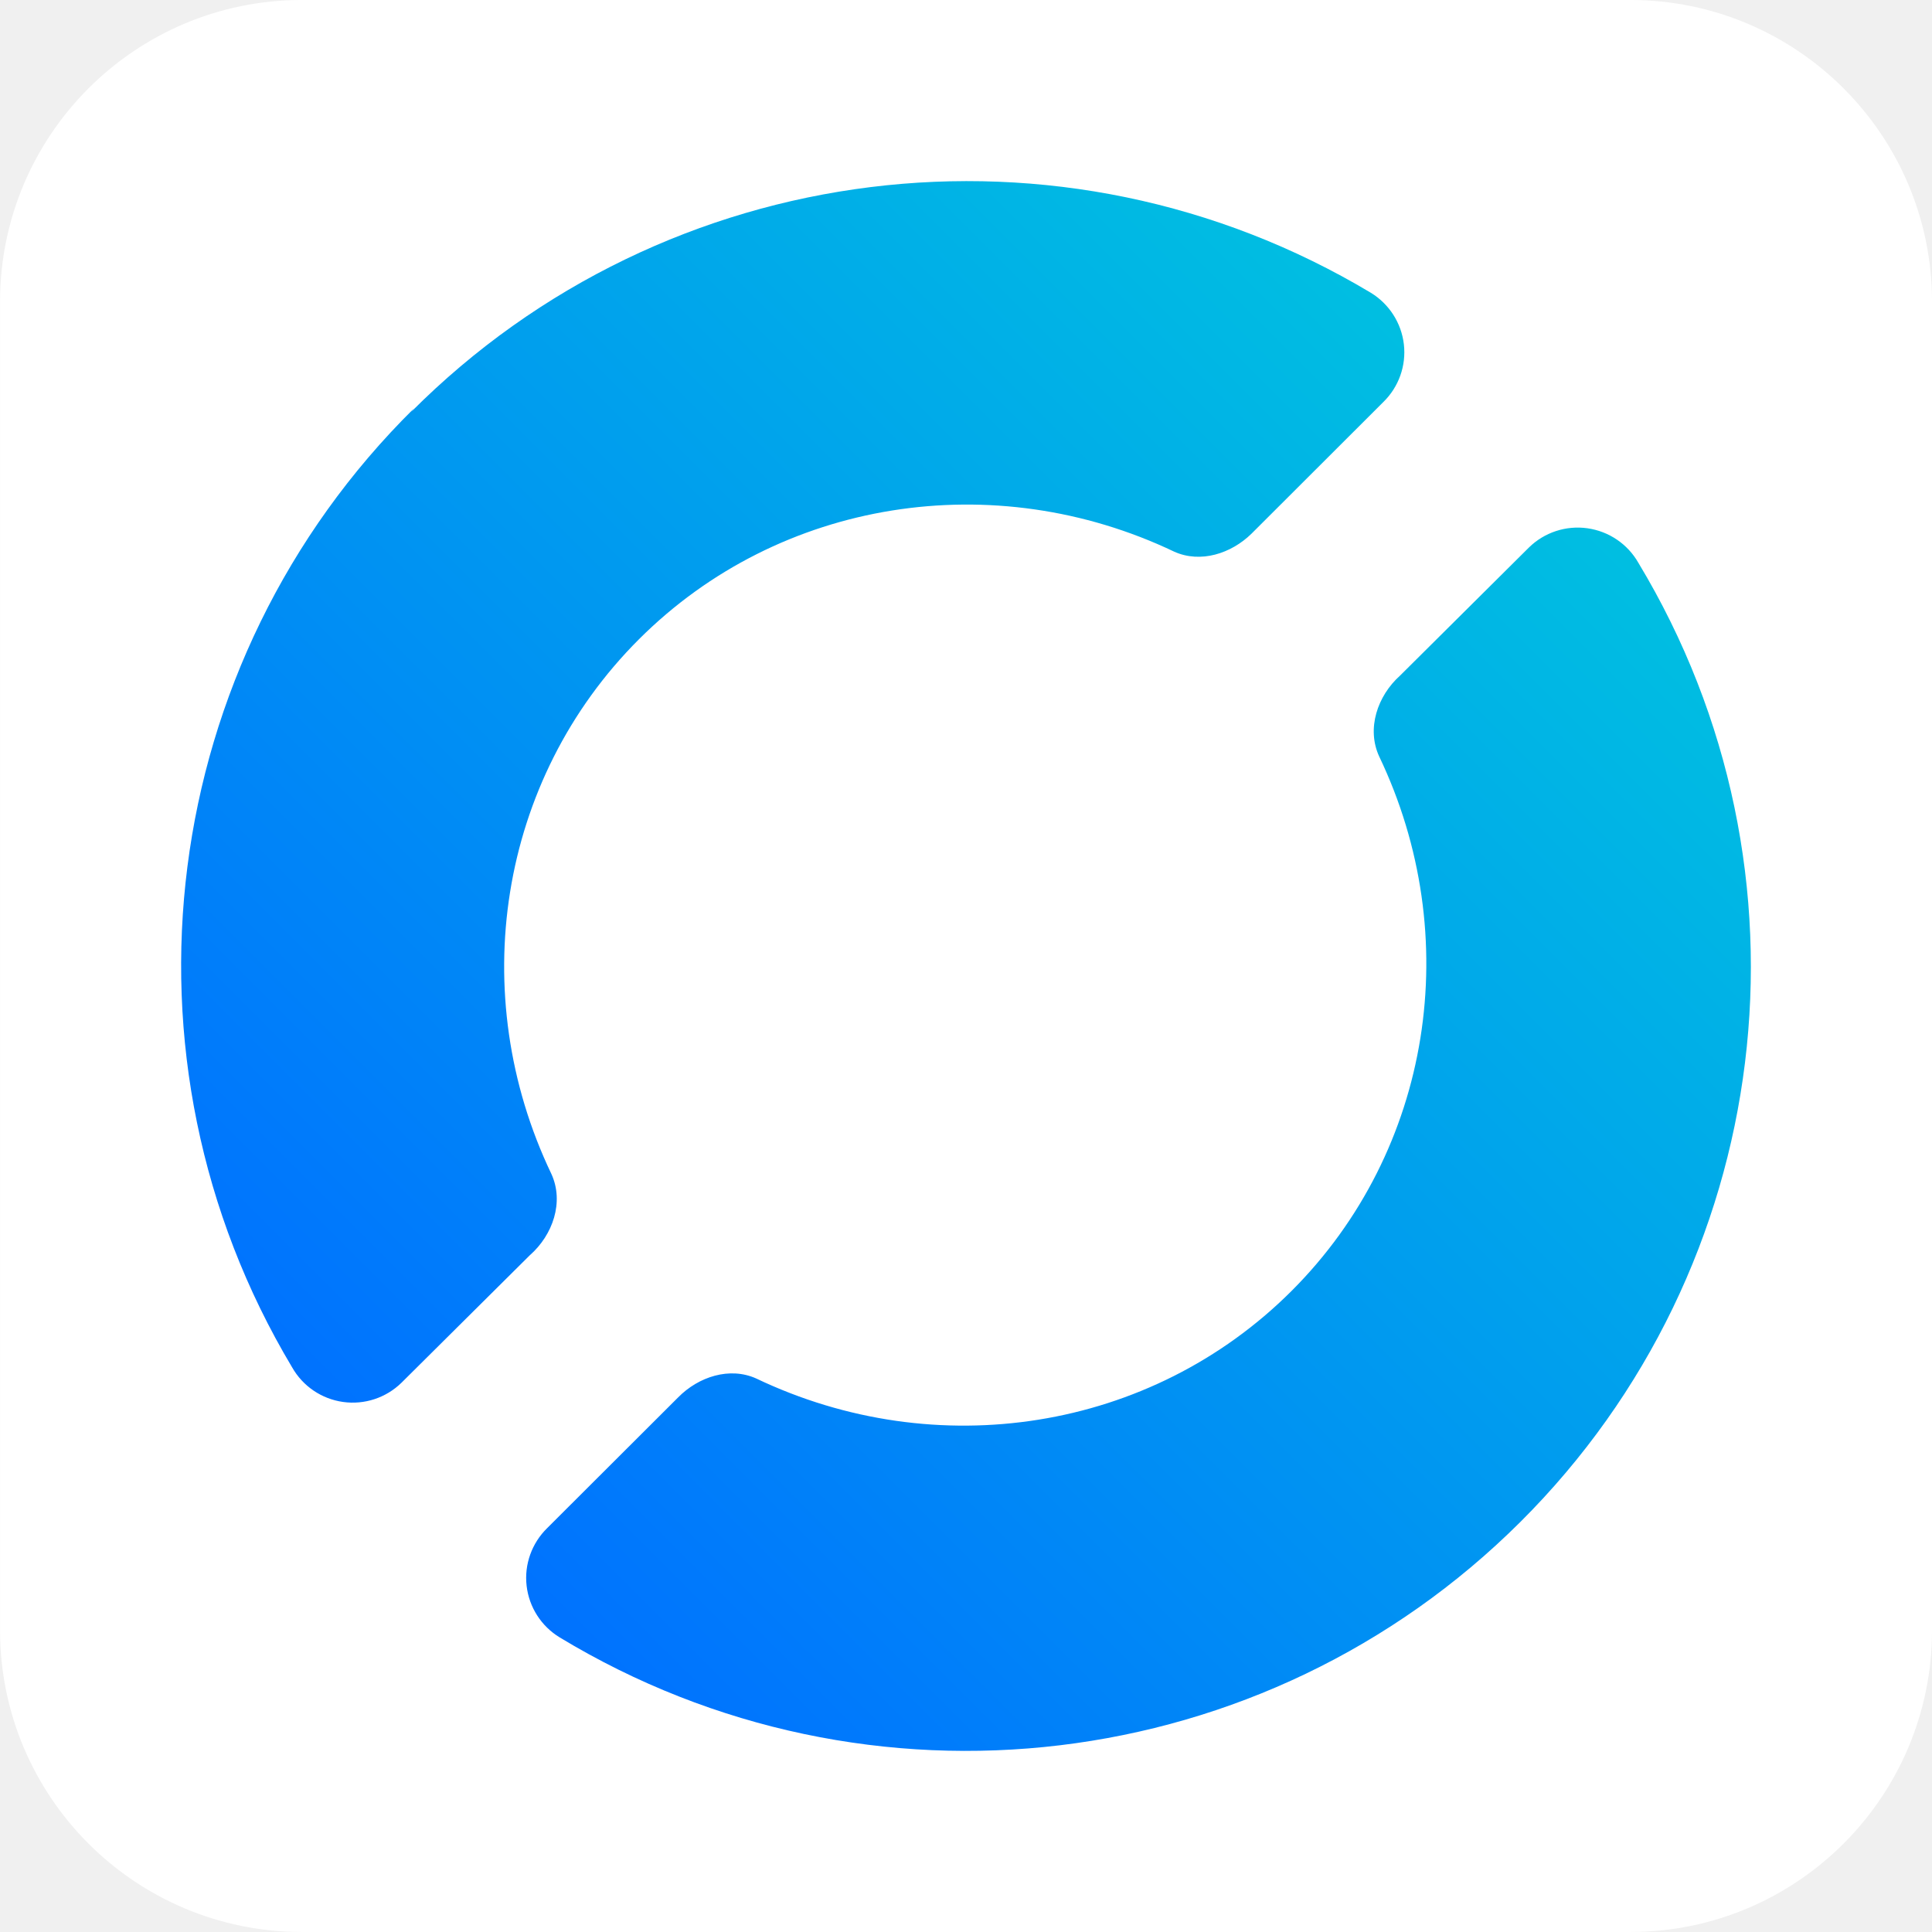
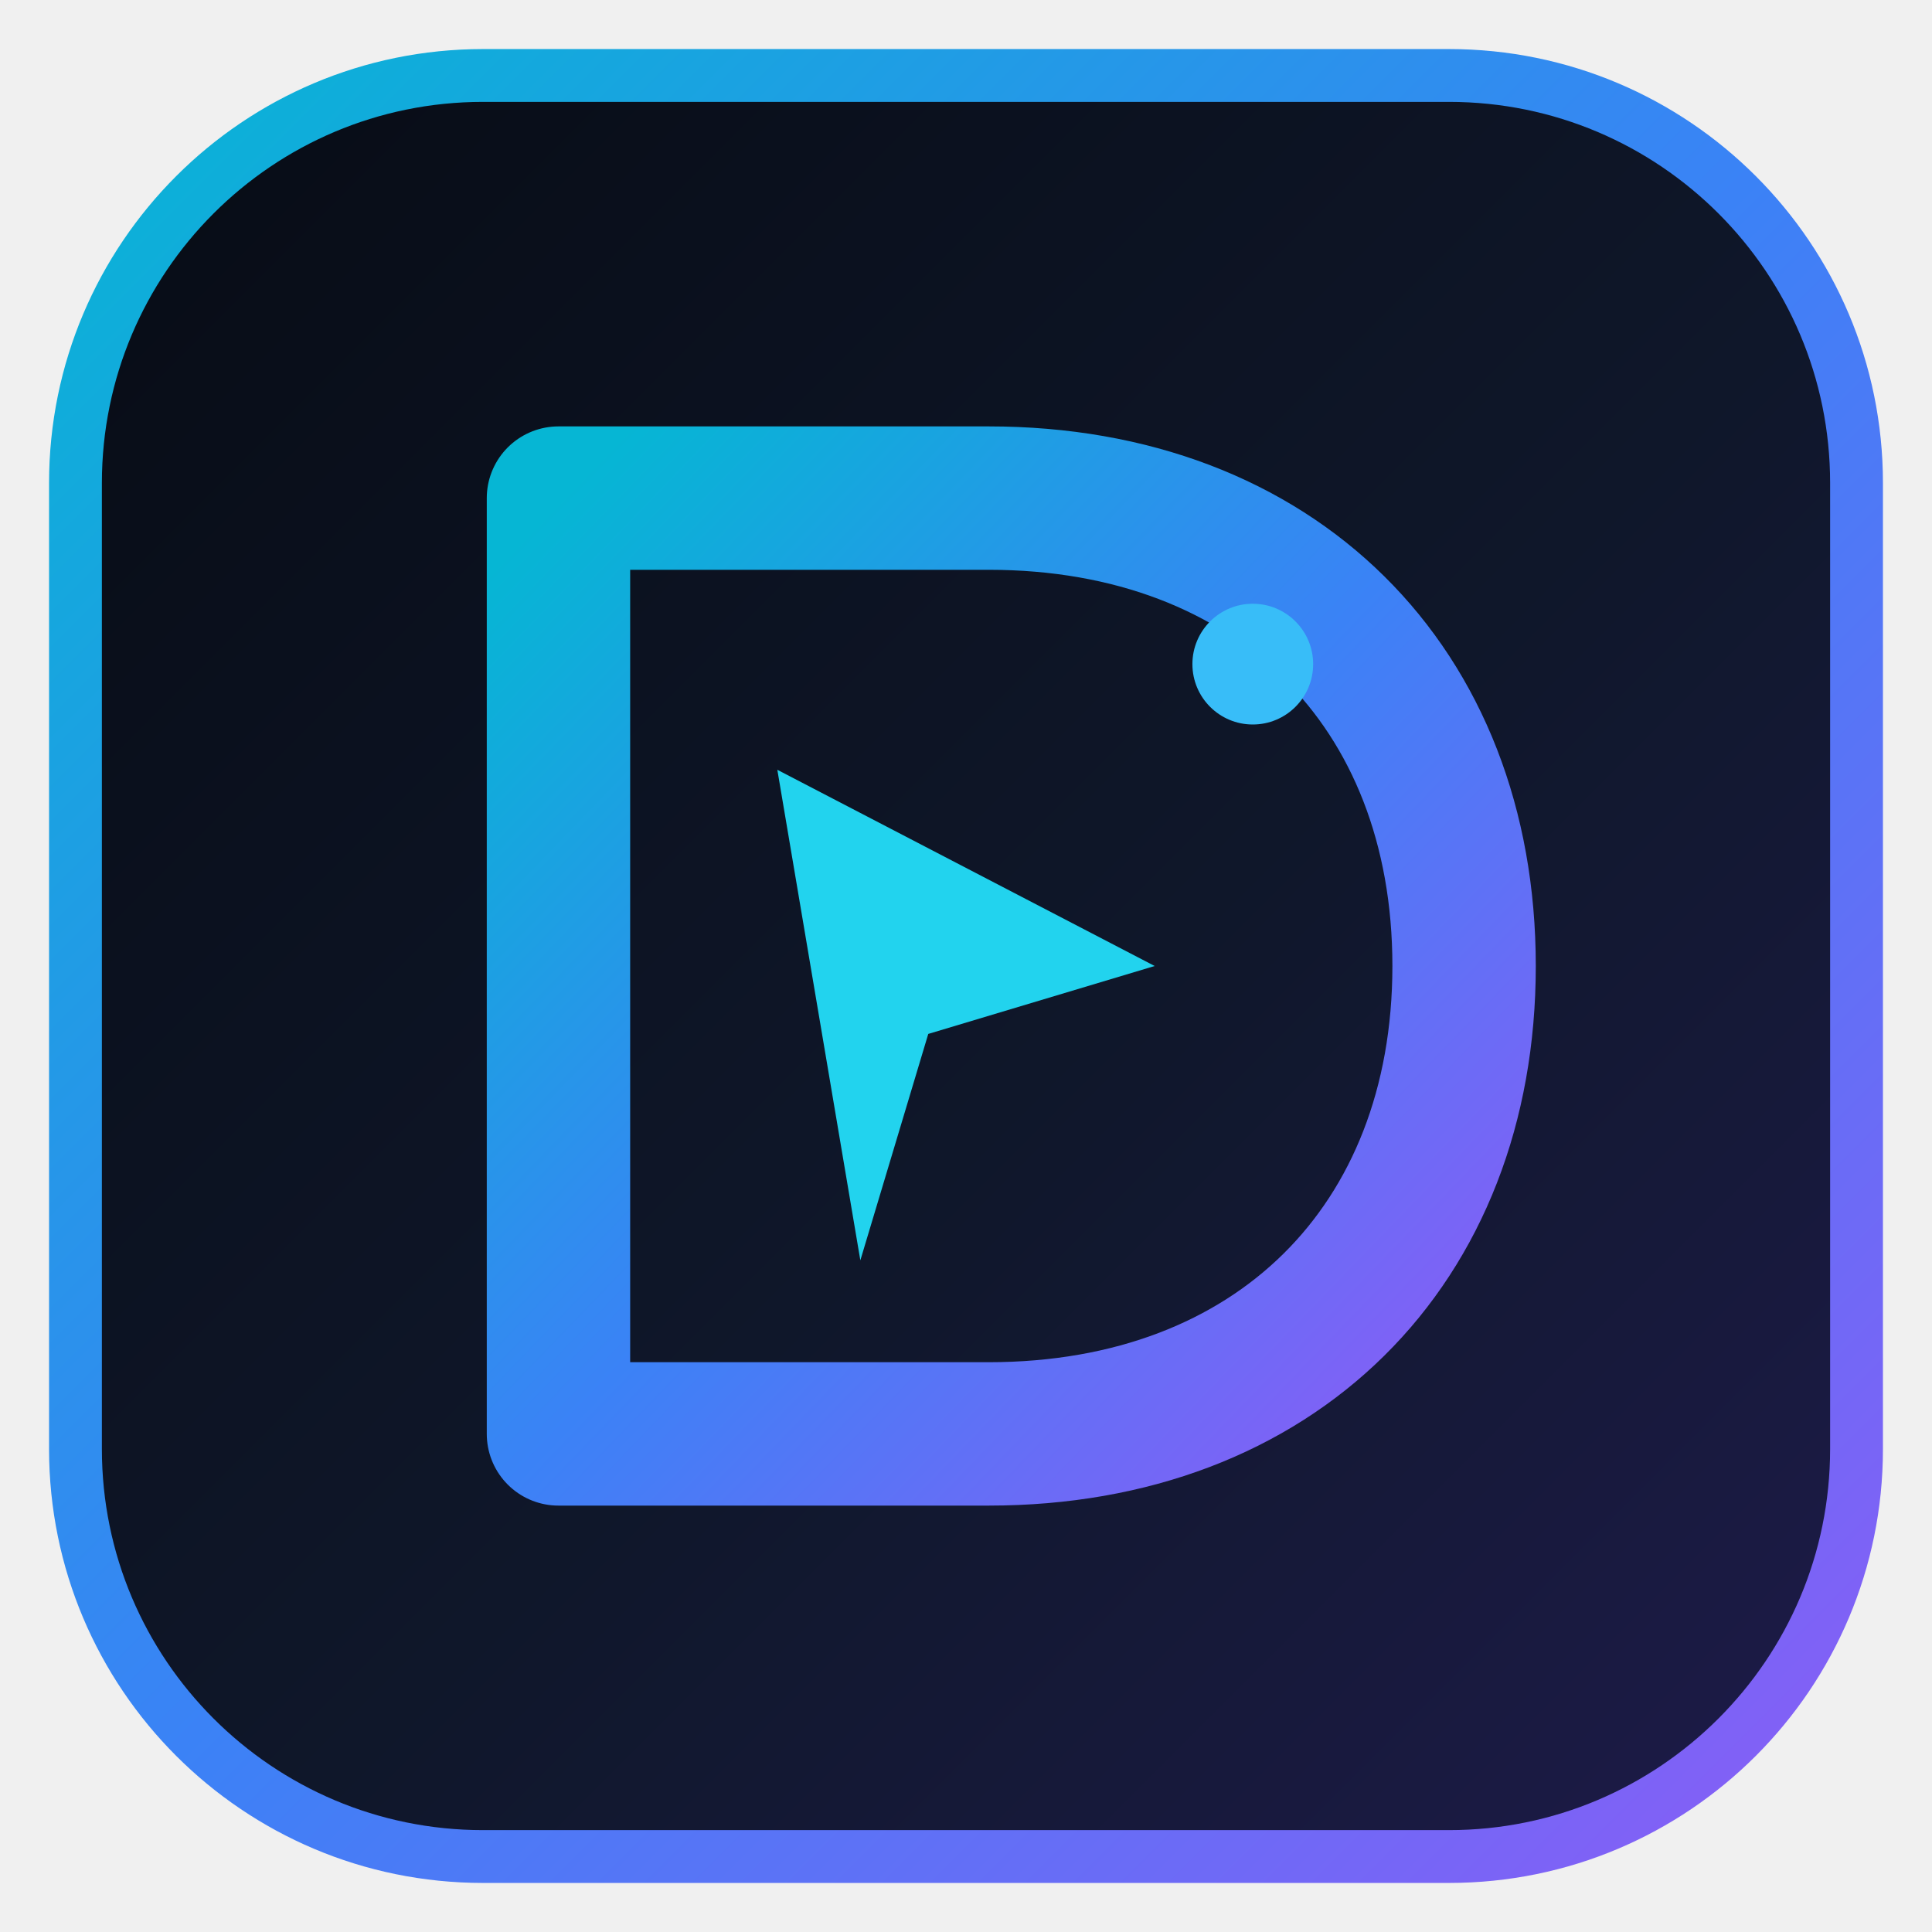
- <svg xmlns="http://www.w3.org/2000/svg" xmlns:xlink="http://www.w3.org/1999/xlink" style="isolation:isolate" viewBox="66.993 897.484 32 32" version="1.1" id="svg11" xml:space="preserve" width="32" height="32">
-   <defs id="defs15">
-     <linearGradient xlink:href="#a" id="linearGradient765" gradientUnits="userSpaceOnUse" gradientTransform="matrix(26.00048,0,0,25.99936,17.98453,891.7487)" x1="0.148" y1="0.851" x2="0.845" y2="0.154" />
+ <svg xmlns="http://www.w3.org/2000/svg" viewBox="0 0 512 512" width="512" height="512">
+   <defs>
+     <linearGradient id="bgGrad" x1="0%" y1="0%" x2="100%" y2="100%">
+       <stop offset="0%" stop-color="#070B14" />
+       <stop offset="55%" stop-color="#0F172A" />
+       <stop offset="100%" stop-color="#1E1B4B" />
+     </linearGradient>
+     <linearGradient id="brandGrad" x1="0%" y1="0%" x2="100%" y2="100%">
+       <stop offset="0%" stop-color="#06B6D4" />
+       <stop offset="50%" stop-color="#3B82F6" />
+       <stop offset="100%" stop-color="#8B5CF6" />
+     </linearGradient>
  </defs>
-   <linearGradient id="a" x1="0.148" x2="0.845" y1="0.851" y2="0.154" gradientTransform="matrix(26.301,0,0,26.331,90.67354,911.7572)" gradientUnits="userSpaceOnUse">
-     <stop offset="0" stop-color="#004ba6" id="stop4" style="stop-color:#0071ff;stop-opacity:1;" />
-     <stop offset="1" stop-color="#00bfe1" id="stop6" style="stop-color:#00bfe1;stop-opacity:1;" />
-   </linearGradient>
-   <g id="g763" transform="translate(52.0085,8.73577)">
-     <g id="g761">
-       <rect style="fill:#ffffff;fill-opacity:1;stroke:none;stroke-width:1;stroke-dasharray:none;stroke-opacity:1;paint-order:fill markers stroke" id="rect757" width="32" height="32" x="14.985" y="888.748" rx="5" ry="5" />
-       <path fill="url(#a)" d="m 40.309,897.816 -2.135,2.122 c -0.376,0.337 -0.557,0.879 -0.347,1.337 1.423,2.976 0.883,6.524 -1.451,8.856 -2.335,2.331 -5.887,2.871 -8.867,1.449 -0.439,-0.197 -0.954,-0.03 -1.292,0.313 l -2.17,2.166 c -0.255,0.25 -0.381,0.602 -0.34,0.956 0.041,0.354 0.243,0.669 0.548,0.854 5.113,3.095 11.679,2.306 15.911,-1.912 4.232,-4.216 5.039,-10.773 1.955,-15.887 -0.177,-0.311 -0.489,-0.522 -0.844,-0.572 -0.355,-0.05 -0.713,0.068 -0.968,0.318 z M 21.843,895.511 c -4.253,4.2 -5.086,10.758 -2.02,15.885 0.177,0.312 0.488,0.523 0.843,0.573 0.355,0.05 0.713,-0.068 0.969,-0.319 l 2.123,-2.109 c 0.385,-0.337 0.572,-0.885 0.359,-1.349 -1.423,-2.976 -0.884,-6.524 1.451,-8.856 2.334,-2.331 5.887,-2.871 8.866,-1.45 0.434,0.195 0.942,0.033 1.281,-0.3 l 2.182,-2.179 c 0.255,-0.249 0.381,-0.601 0.34,-0.956 -0.041,-0.353 -0.243,-0.668 -0.548,-0.854 -5.122,-3.068 -11.678,-2.255 -15.893,1.972 z" id="path759" style="fill:url(#linearGradient765);stroke-width:0.988" />
-     </g>
-   </g>
+   <rect x="20" y="20" width="472" height="472" rx="108" fill="url(#bgGrad)" stroke="url(#brandGrad)" stroke-width="14" />
+   <path d="M148 132 H262 C338 132 388 182 388 256 C388 330 338 380 262 380 H148 Z" fill="none" stroke="url(#brandGrad)" stroke-width="38" stroke-linejoin="round" />
+   <path d="M206 204 L306 256 L246 274 L228 334 Z" fill="#22D3EE" />
+   <circle cx="332" cy="176" r="16" fill="#38BDF8" />
</svg>
